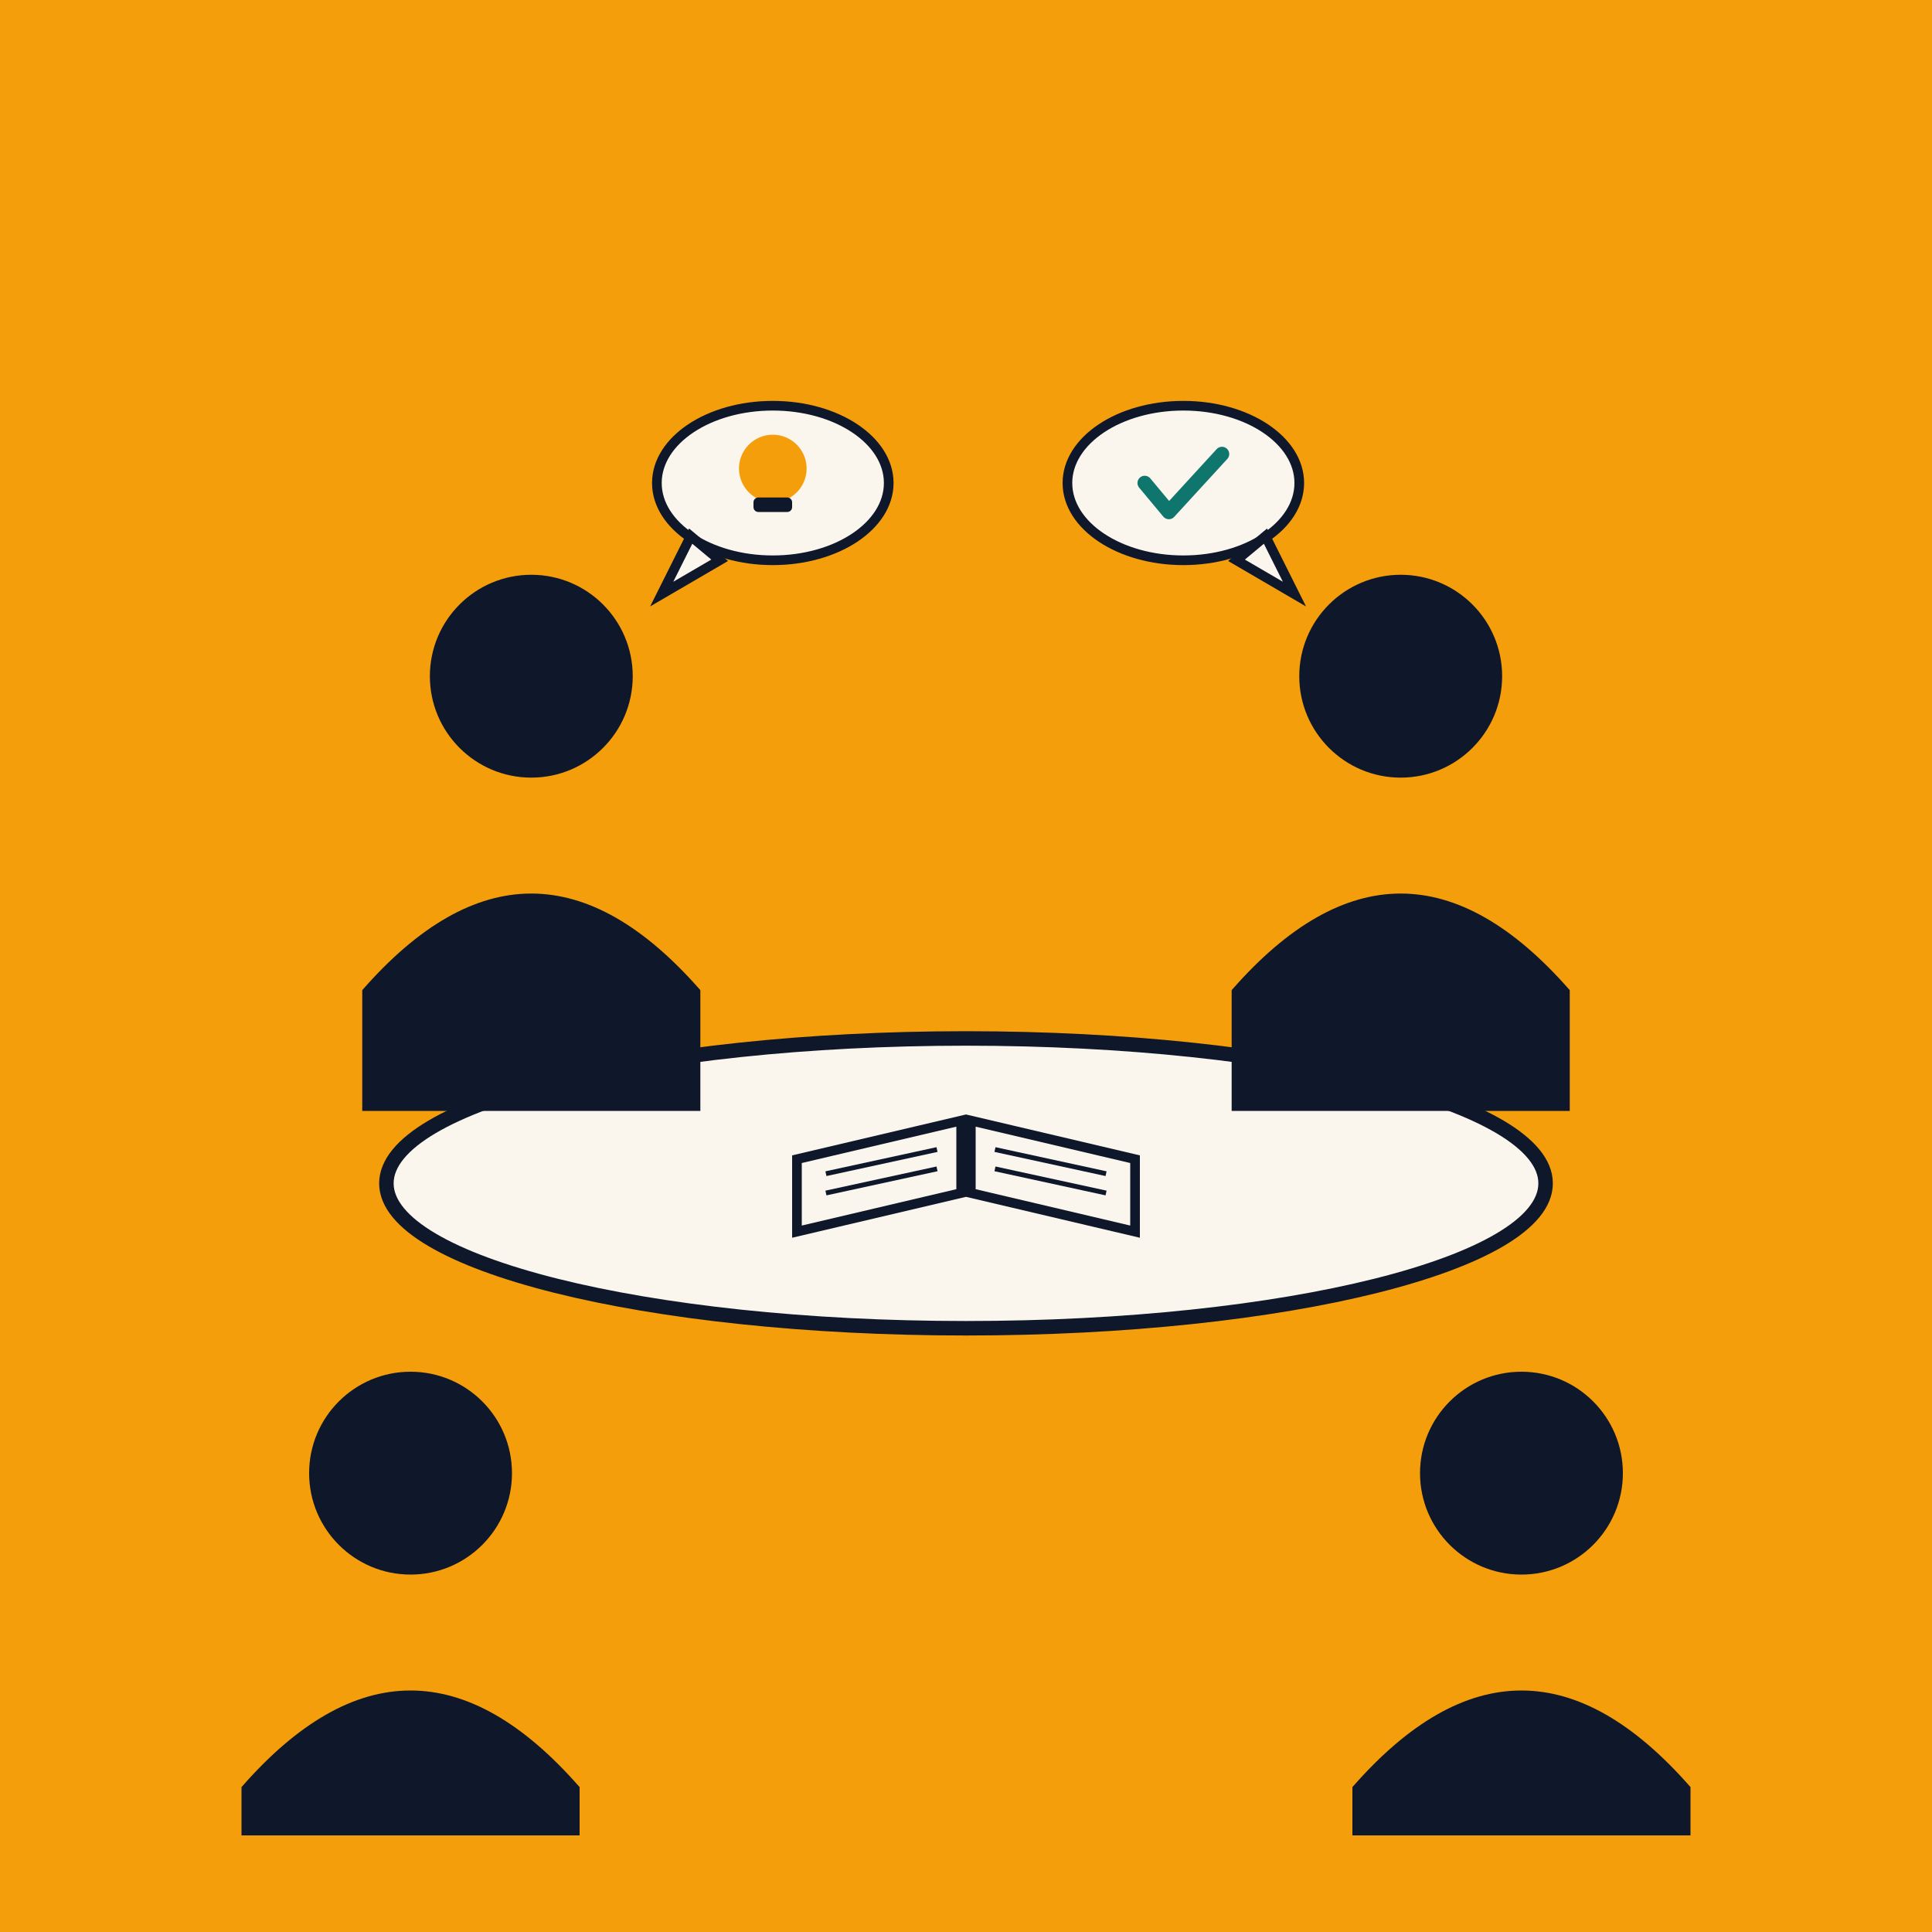
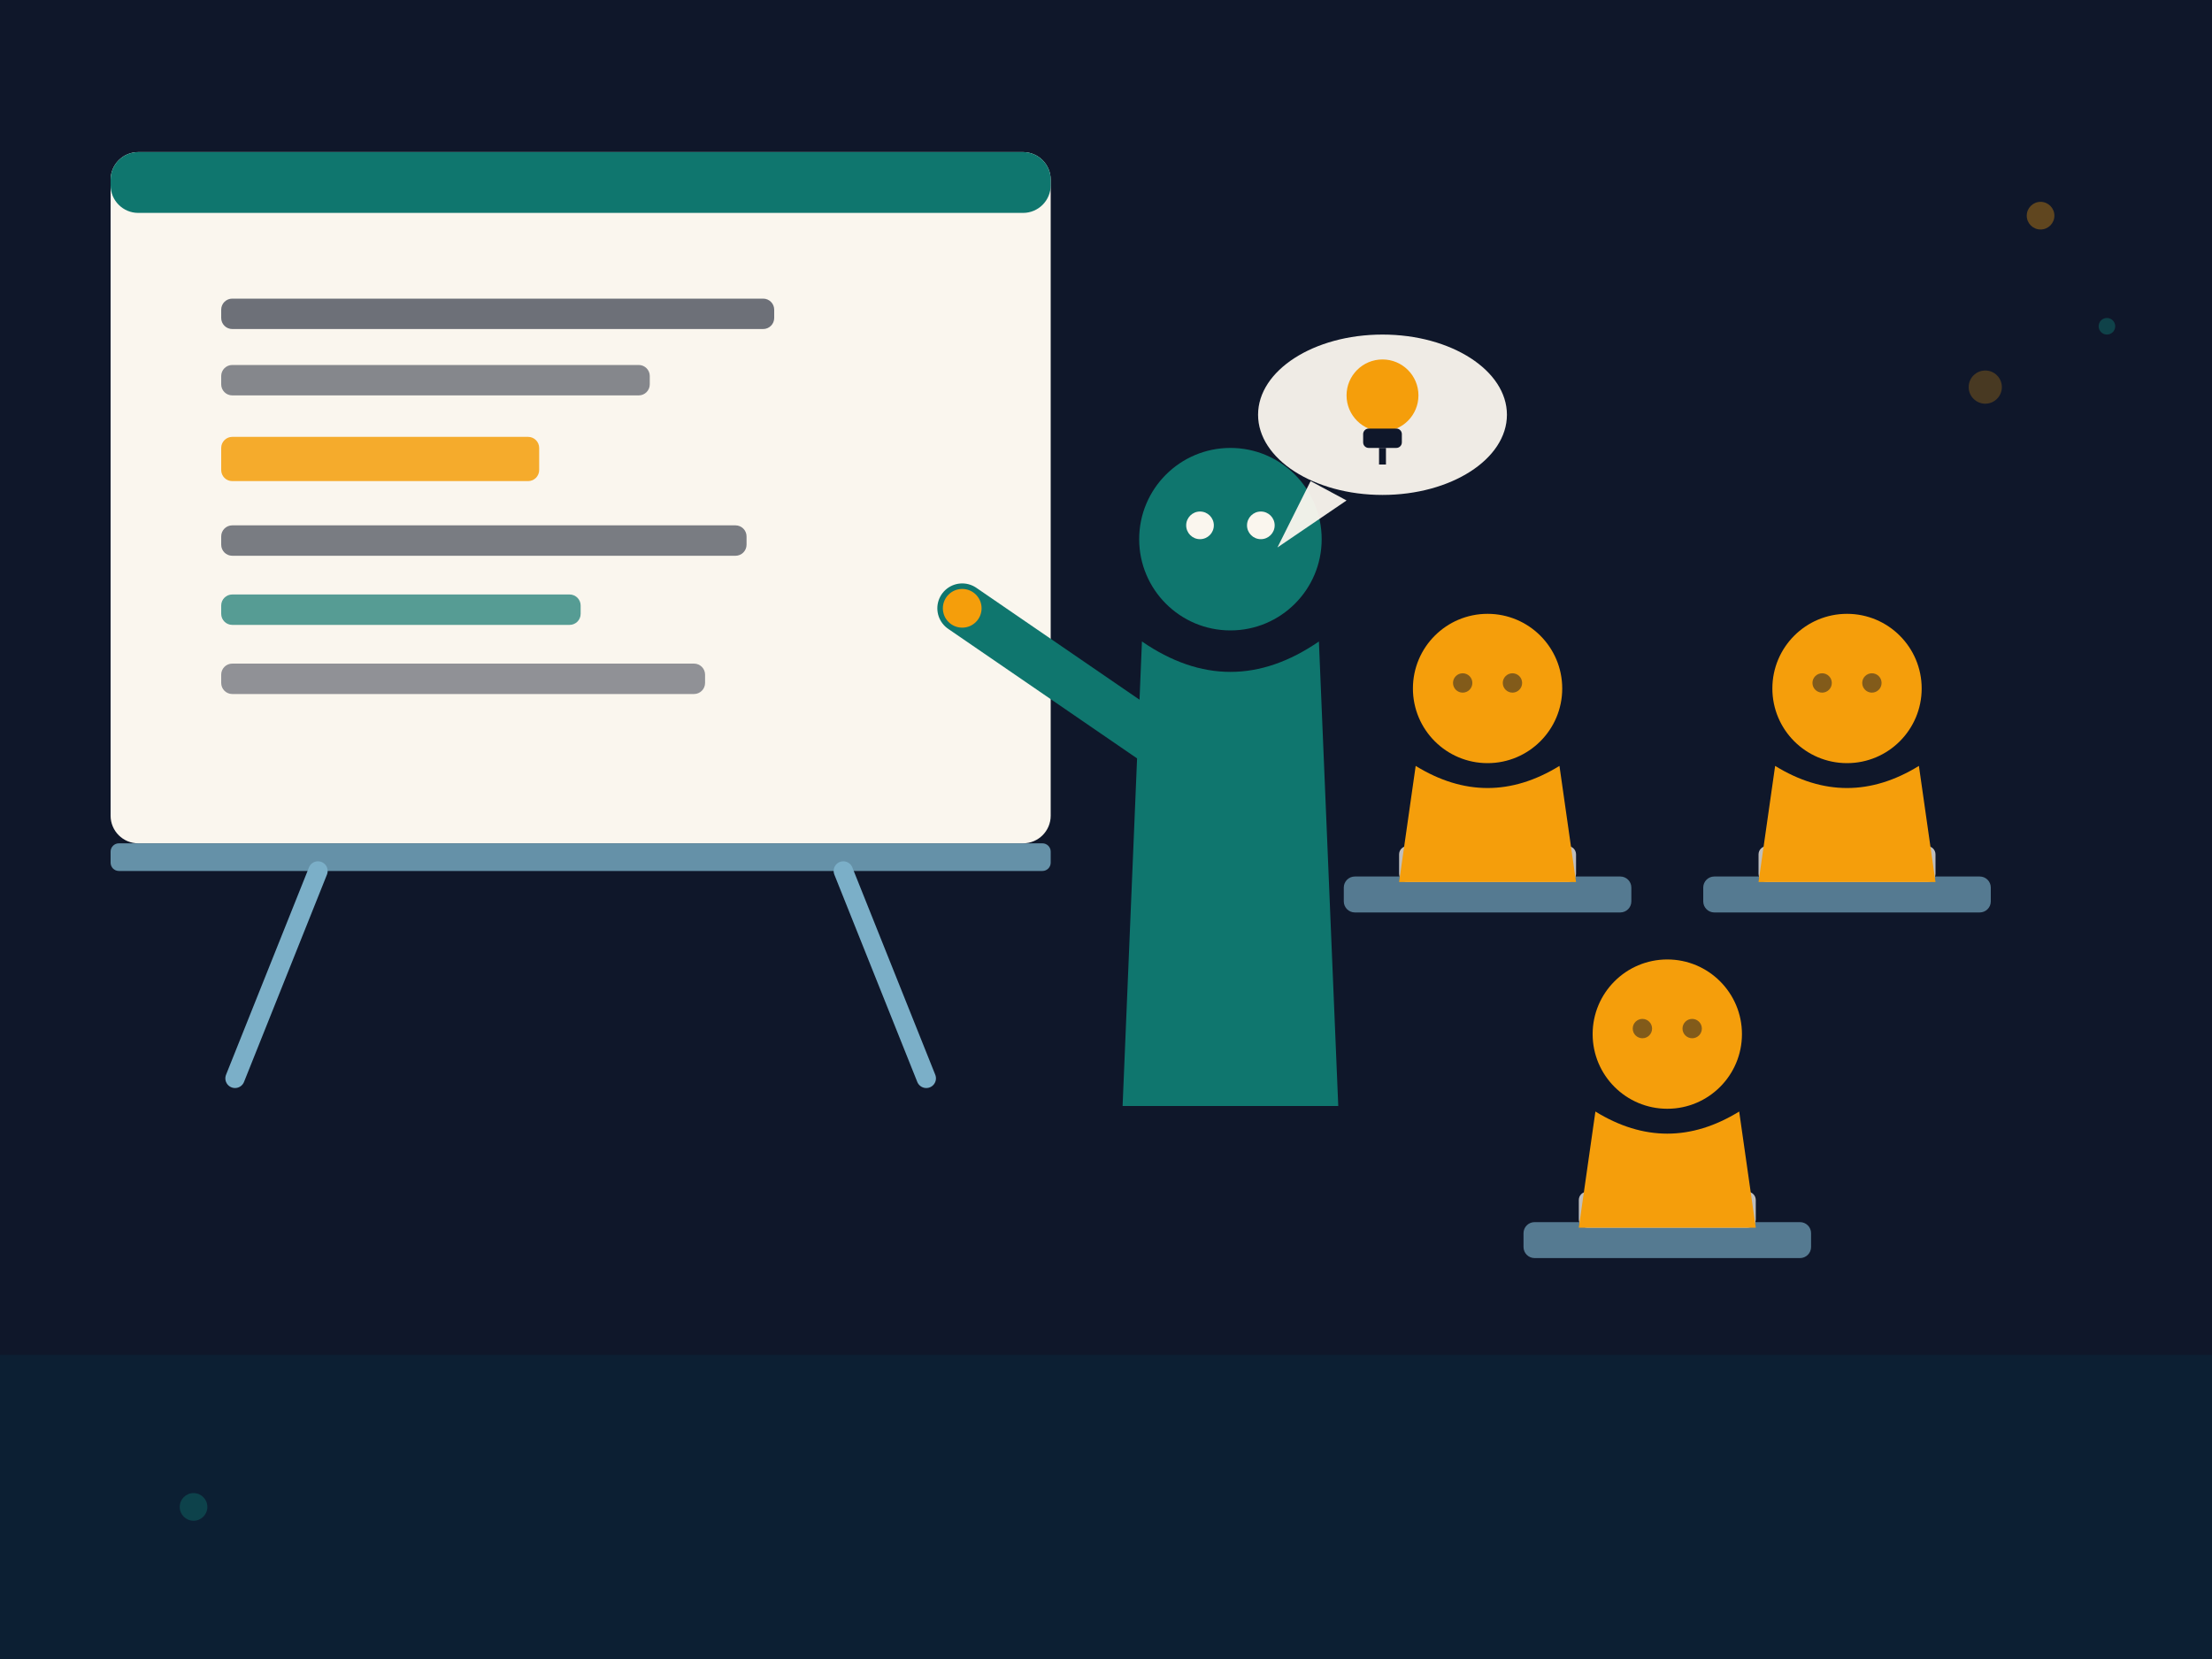
- <svg xmlns="http://www.w3.org/2000/svg" viewBox="0 0 800 800" width="800" height="800" preserveAspectRatio="xMidYMid slice">
-   <rect width="800" height="800" fill="#F59E0B" />
-   <ellipse cx="400" cy="490" rx="240" ry="60" fill="#FAF6EE" stroke="#0F172A" stroke-width="6" />
-   <g transform="translate(400 480)">
-     <path d="M-70 0 L-2 -16 L-2 14 L-70 30 Z" fill="#FAF6EE" stroke="#0F172A" stroke-width="4" />
-     <path d="M70 0 L2 -16 L2 14 L70 30 Z" fill="#FAF6EE" stroke="#0F172A" stroke-width="4" />
-     <line x1="-58" y1="6" x2="-12" y2="-4" stroke="#0F172A" stroke-width="2" />
-     <line x1="-58" y1="14" x2="-12" y2="4" stroke="#0F172A" stroke-width="2" />
-     <line x1="58" y1="6" x2="12" y2="-4" stroke="#0F172A" stroke-width="2" />
-     <line x1="58" y1="14" x2="12" y2="4" stroke="#0F172A" stroke-width="2" />
+ <svg xmlns="http://www.w3.org/2000/svg" viewBox="0 0 800 600" width="800" height="600" preserveAspectRatio="xMidYMid slice">
+   <rect width="800" height="600" fill="#0F172A" />
+   <rect x="0" y="490" width="800" height="110" fill="#0C1F33" />
+   <rect x="40" y="55" width="340" height="250" rx="10" fill="#FAF6EE" />
+   <rect x="40" y="55" width="340" height="22" rx="10" fill="#0F766E" />
+   <rect x="80" y="108" width="200" height="11" rx="4" fill="#0F172A" opacity="0.6" />
+   <rect x="80" y="132" width="155" height="11" rx="4" fill="#0F172A" opacity="0.5" />
+   <rect x="80" y="158" width="115" height="16" rx="4" fill="#F59E0B" opacity="0.85" />
+   <rect x="80" y="190" width="190" height="11" rx="4" fill="#0F172A" opacity="0.55" />
+   <rect x="80" y="215" width="130" height="11" rx="4" fill="#0F766E" opacity="0.7" />
+   <rect x="80" y="240" width="175" height="11" rx="4" fill="#0F172A" opacity="0.45" />
+   <rect x="40" y="305" width="340" height="10" rx="3" fill="#7BAFC8" opacity="0.8" />
+   <line x1="115" y1="315" x2="85" y2="390" stroke="#7BAFC8" stroke-width="7" stroke-linecap="round" />
+   <line x1="305" y1="315" x2="335" y2="390" stroke="#7BAFC8" stroke-width="7" stroke-linecap="round" />
+   <circle cx="445" cy="195" r="33" fill="#0F766E" />
+   <circle cx="434" cy="190" r="5" fill="#FAF6EE" />
+   <circle cx="456" cy="190" r="5" fill="#FAF6EE" />
+   <path d="M413 232 Q445 254 477 232 L484 400 L406 400 Z" fill="#0F766E" />
+   <line x1="418" y1="268" x2="348" y2="220" stroke="#0F766E" stroke-width="18" stroke-linecap="round" />
+   <circle cx="348" cy="220" r="7" fill="#F59E0B" />
+   <ellipse cx="500" cy="150" rx="45" ry="29" fill="#FAF6EE" opacity="0.95" />
+   <polygon points="474,174 462,198 487,181" fill="#FAF6EE" opacity="0.95" />
+   <circle cx="500" cy="143" r="13" fill="#F59E0B" />
+   <rect x="493" y="155" width="14" height="7" rx="2" fill="#0F172A" />
+   <line x1="500" y1="162" x2="500" y2="168" stroke="#0F172A" stroke-width="2.5" />
+   <g transform="translate(538 285)">
+     <rect x="-52" y="32" width="104" height="13" rx="4" fill="#7BAFC8" opacity="0.65" />
+     <rect x="-32" y="21" width="64" height="13" rx="3" fill="#FAF6EE" opacity="0.75" />
+     <path d="M-26 -8 Q0 8 26 -8 L32 34 L-32 34 Z" fill="#F59E0B" />
+     <circle cx="0" cy="-36" r="27" fill="#F59E0B" />
+     <circle cx="-9" cy="-38" r="3.5" fill="#0F172A" opacity="0.5" />
+     <circle cx="9" cy="-38" r="3.5" fill="#0F172A" opacity="0.5" />
  </g>
-   <g fill="#0F172A">
-     <circle cx="220" cy="280" r="42" />
-     <path d="M150 410 Q220 330 290 410 L290 460 L150 460 Z" />
-     <circle cx="580" cy="280" r="42" />
-     <path d="M510 410 Q580 330 650 410 L650 460 L510 460 Z" />
-     <circle cx="170" cy="610" r="42" />
-     <path d="M100 740 Q170 660 240 740 L240 760 L100 760 Z" />
-     <circle cx="630" cy="610" r="42" />
-     <path d="M560 740 Q630 660 700 740 L700 760 L560 760 Z" />
+   <g transform="translate(668 285)">
+     <rect x="-52" y="32" width="104" height="13" rx="4" fill="#7BAFC8" opacity="0.65" />
+     <rect x="-32" y="21" width="64" height="13" rx="3" fill="#FAF6EE" opacity="0.75" />
+     <path d="M-26 -8 Q0 8 26 -8 L32 34 L-32 34 Z" fill="#F59E0B" />
+     <circle cx="0" cy="-36" r="27" fill="#F59E0B" />
+     <circle cx="-9" cy="-38" r="3.5" fill="#0F172A" opacity="0.5" />
+     <circle cx="9" cy="-38" r="3.5" fill="#0F172A" opacity="0.5" />
  </g>
-   <g>
-     <ellipse cx="320" cy="200" rx="48" ry="32" fill="#FAF6EE" stroke="#0F172A" stroke-width="4" />
-     <path d="M286 222 L274 246 L298 232 Z" fill="#FAF6EE" stroke="#0F172A" stroke-width="4" />
-     <circle cx="320" cy="194" r="14" fill="#F59E0B" />
-     <rect x="312" y="206" width="16" height="6" rx="2" fill="#0F172A" />
-     <ellipse cx="490" cy="200" rx="48" ry="32" fill="#FAF6EE" stroke="#0F172A" stroke-width="4" />
-     <path d="M524 222 L536 246 L512 232 Z" fill="#FAF6EE" stroke="#0F172A" stroke-width="4" />
-     <path d="M474 200 L484 212 L506 188" fill="none" stroke="#0F766E" stroke-width="6" stroke-linecap="round" stroke-linejoin="round" />
+   <g transform="translate(603 410)">
+     <rect x="-52" y="32" width="104" height="13" rx="4" fill="#7BAFC8" opacity="0.65" />
+     <rect x="-32" y="21" width="64" height="13" rx="3" fill="#FAF6EE" opacity="0.75" />
+     <path d="M-26 -8 Q0 8 26 -8 L32 34 L-32 34 Z" fill="#F59E0B" />
+     <circle cx="0" cy="-36" r="27" fill="#F59E0B" />
+     <circle cx="-9" cy="-38" r="3.5" fill="#0F172A" opacity="0.5" />
+     <circle cx="9" cy="-38" r="3.5" fill="#0F172A" opacity="0.5" />
  </g>
+   <circle cx="738" cy="78" r="5" fill="#F59E0B" opacity="0.35" />
+   <circle cx="762" cy="118" r="3" fill="#0F766E" opacity="0.45" />
+   <circle cx="718" cy="140" r="6" fill="#F59E0B" opacity="0.25" />
+   <circle cx="70" cy="545" r="5" fill="#0F766E" opacity="0.4" />
</svg>
